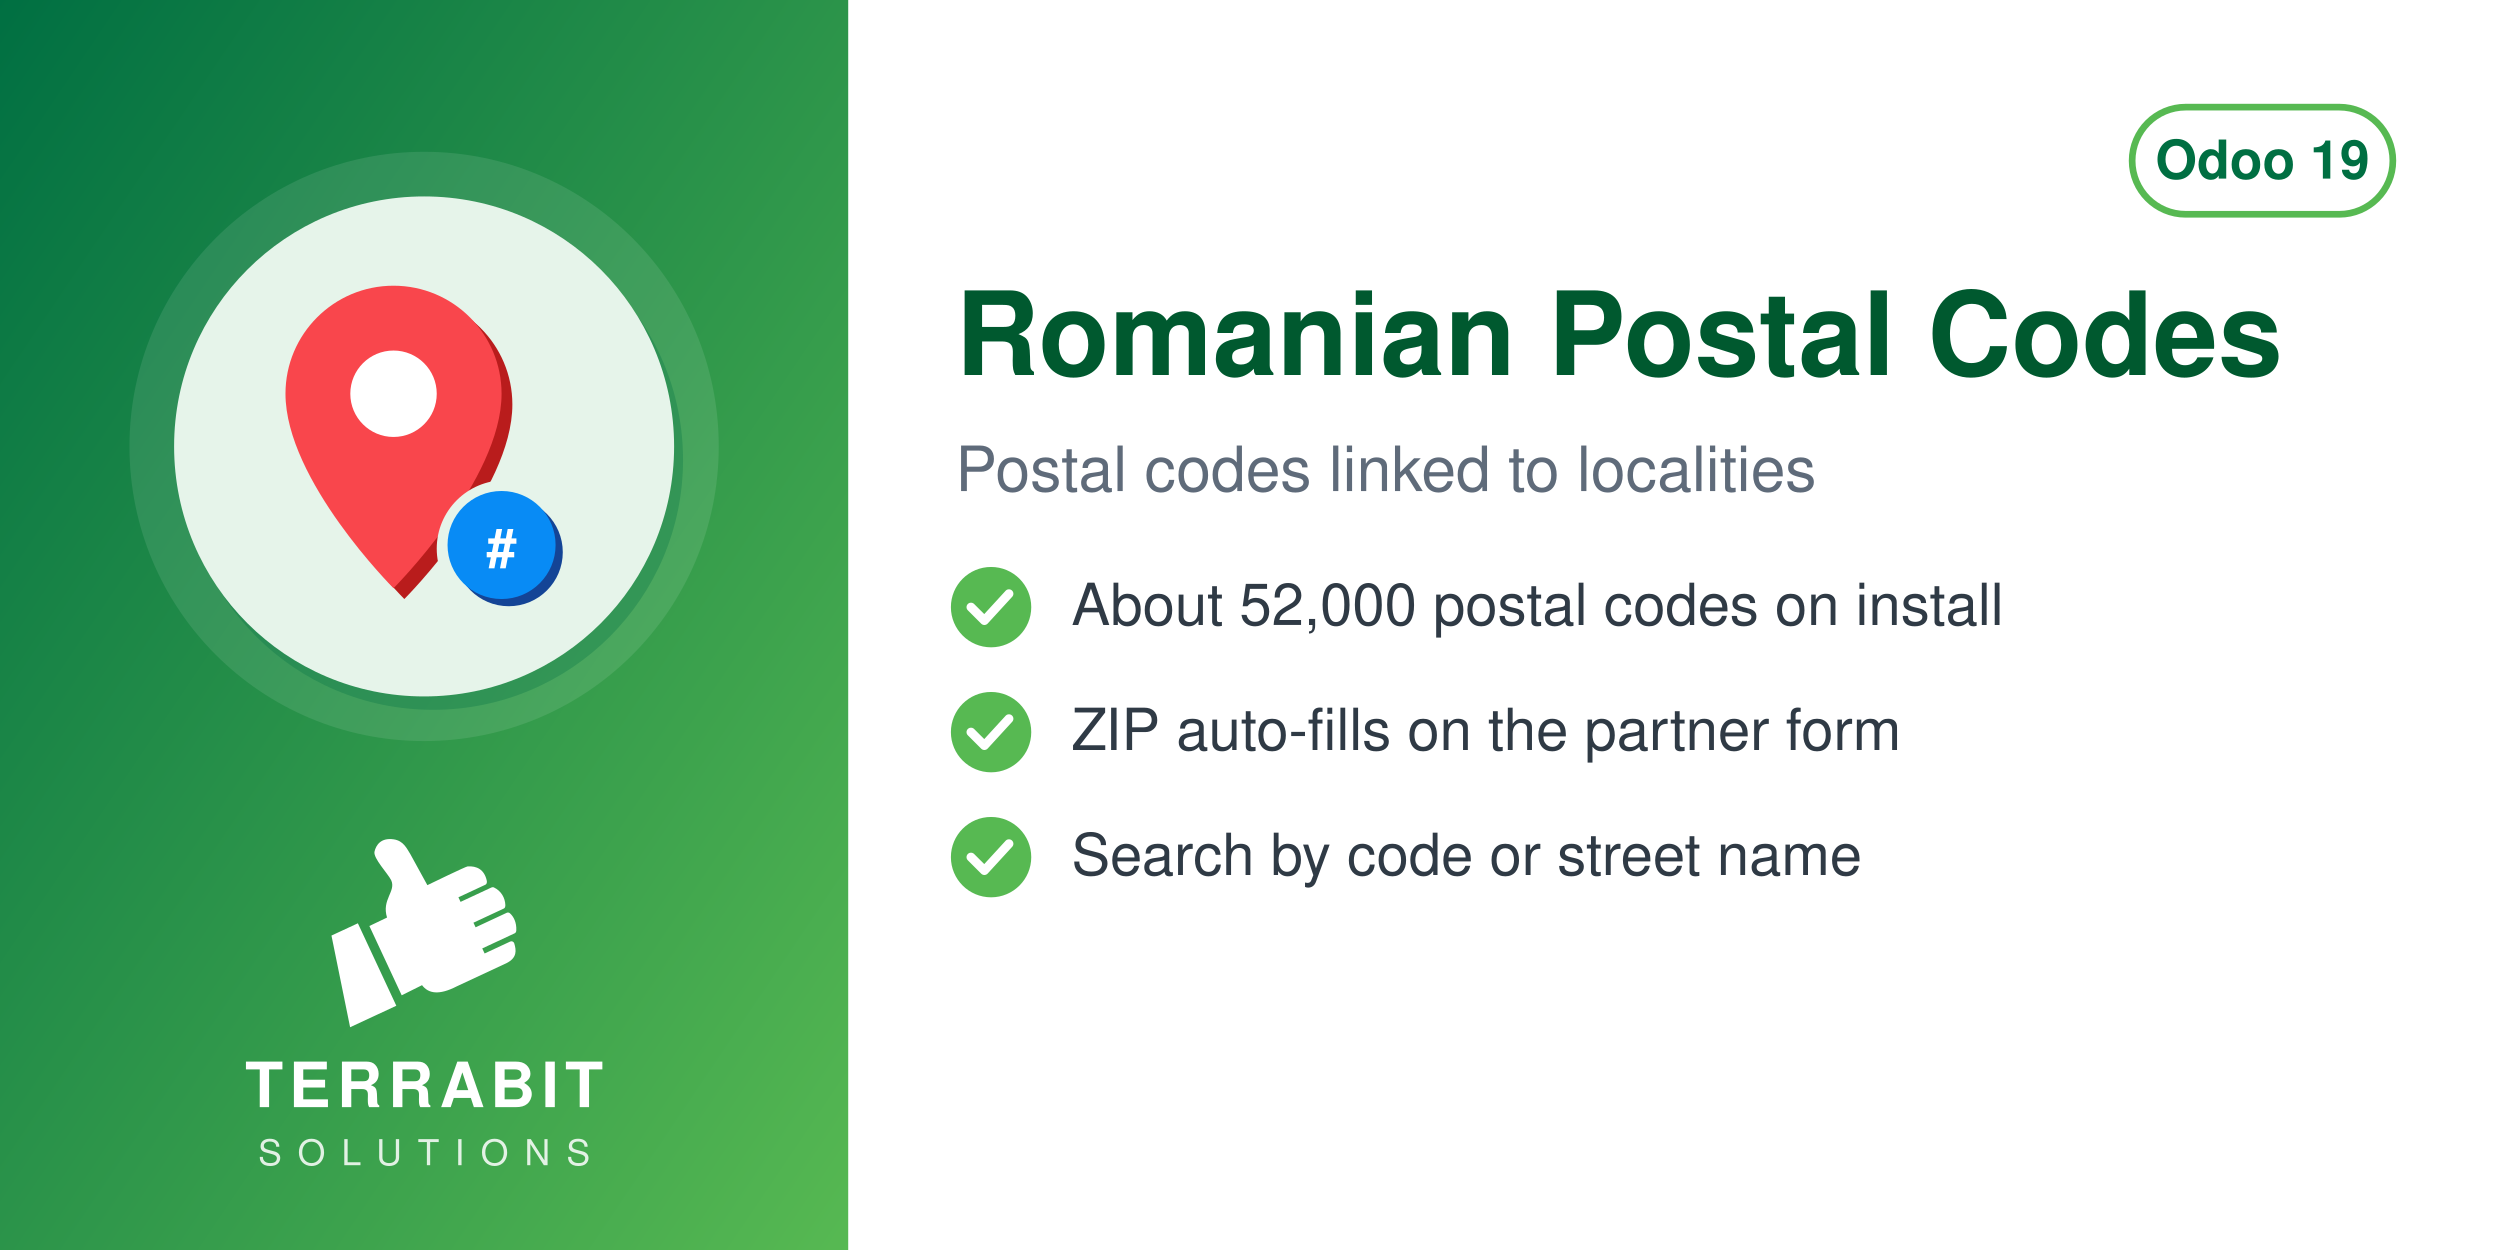
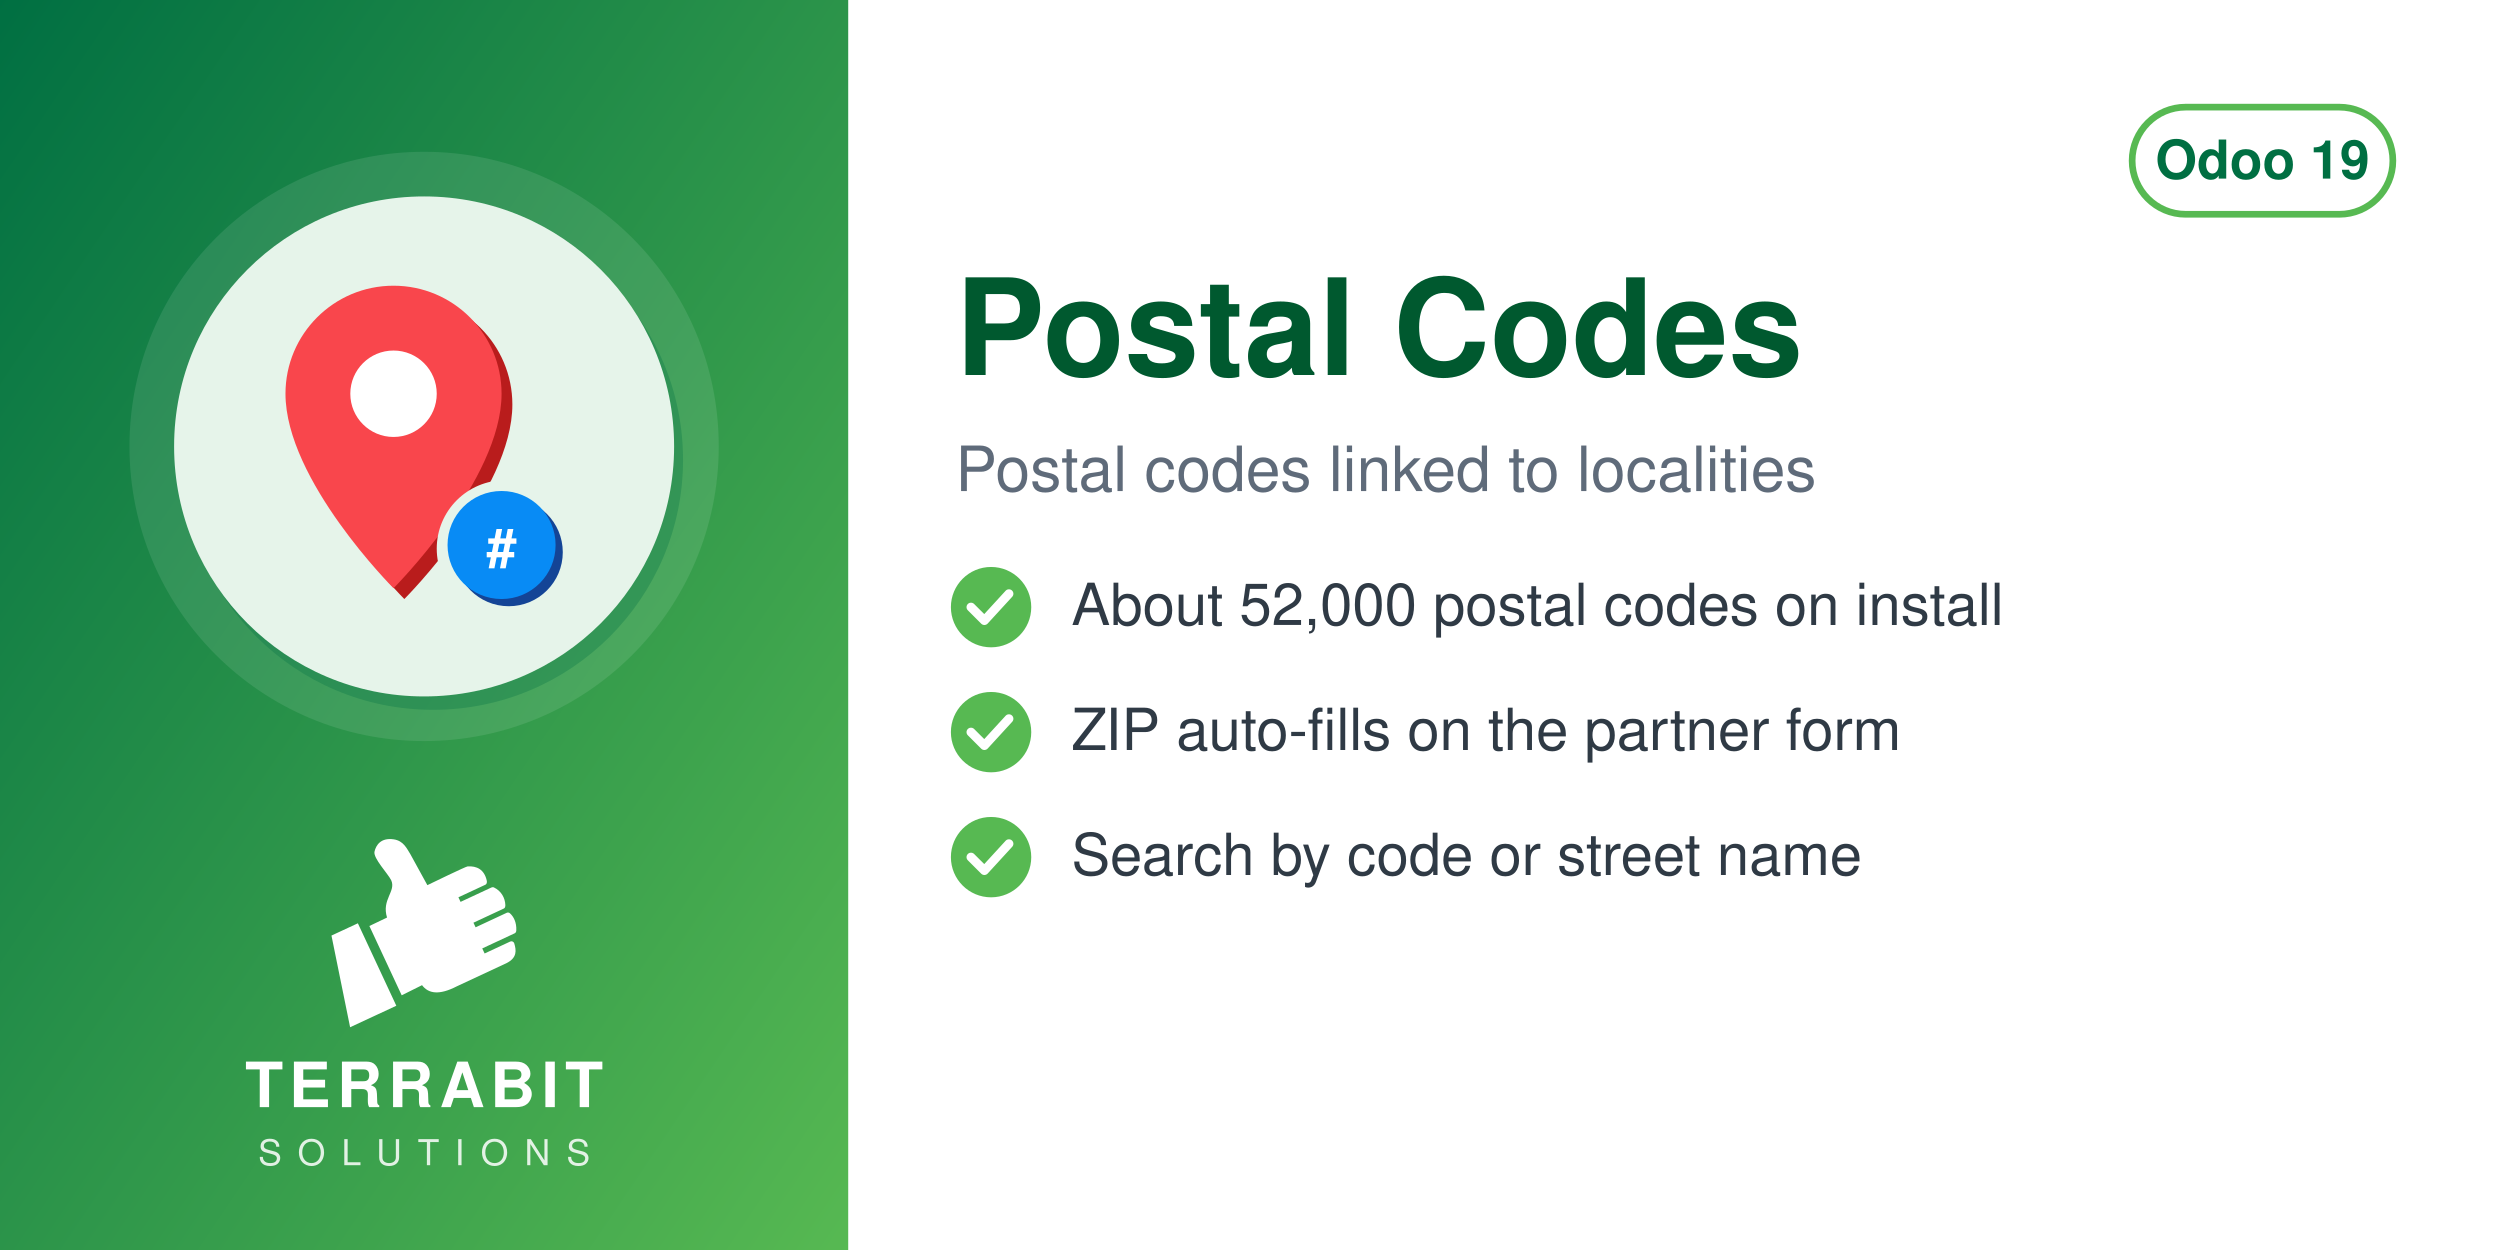
<svg xmlns="http://www.w3.org/2000/svg" width="560" height="280" viewBox="0 0 560 280">
  <defs>
    <linearGradient id="g" x1="0" y1="0" x2="1" y2="1">
      <stop offset="0" stop-color="#006F42" />
      <stop offset="1" stop-color="#57B952" />
    </linearGradient>
  </defs>
  <rect width="560" height="280" fill="#FFFFFF" />
  <rect width="190" height="280" fill="url(#g)" />
  <circle cx="95.0" cy="100" r="66" fill="white" opacity="0.10" />
  <circle cx="97.0" cy="103" r="56" fill="#006F42" opacity="0.30" />
  <circle cx="95.0" cy="100" r="56" fill="#E6F4EA" />
  <svg x="54.0" y="59.0" width="82" height="82" viewBox="0 0 100 100" preserveAspectRatio="xMidYMid meet">
    <g transform="translate(-3.61,2.16) scale(0.9838)">
      <defs>
        <mask id="mi-cut" maskUnits="userSpaceOnUse" x="-20" y="-20" width="140" height="140">
          <rect x="-20" y="-20" width="140" height="140" fill="#fff" />
          <circle cx="77" cy="77" r="19" fill="#000" />
        </mask>
      </defs>
      <g mask="url(#mi-cut)">
        <g transform="translate(3,3)" fill="#B91C1C">
          <path d="M46,4 a30,30 0 0 1 30,30 c0,24 -30,54 -30,54 c0,0 -30,-30 -30,-54 a30,30 0 0 1 30,-30z" />
        </g>
        <g fill="#F9464C">
          <path d="M46,4 a30,30 0 0 1 30,30 c0,24 -30,54 -30,54 c0,0 -30,-30 -30,-54 a30,30 0 0 1 30,-30z" />
        </g>
        <circle cx="46" cy="34" r="12" fill="#FFFFFF" />
      </g>
      <circle cx="78" cy="78" r="15" fill="#144496" />
      <circle cx="76" cy="76" r="15" fill="#088BF5" />
      <text x="76" y="82" font-family="Helvetica, Arial, sans-serif" font-weight="bold" font-size="15" fill="#FFFFFF" text-anchor="middle">#</text>
    </g>
  </svg>
  <svg x="72.0" y="186" width="46" height="46" viewBox="4045 2535 3400 3400" preserveAspectRatio="xMidYMid meet">
    <path fill="#FFFFFF" d="M4648.32 4073.59l636.59 1365.17 -765.09 355.96 -308.63 -1517.87 437.13 -203.26zm725.61 1192.32l336.75 -167.88c105.65,140.85 282.69,170.72 576.82,18.8l819.92 -382.33c181.4,-90.13 164.26,-214.57 130.07,-328.43 -4.28,-14.25 -13.68,-24.81 -27.34,-30.7 -13.67,-5.89 -27.61,-5.11 -41.09,1.18l-422.32 196.93 -39.04 -83.72 538.07 -250.91c16.64,-7.76 24.7,-27.69 25.58,-46.04 6.48,-134.33 -44.36,-230.89 -105.84,-285.23 -15.2,-13.44 -35.71,-15.59 -54.12,-7l-513.92 239.64 -35.6 -76.34 506.31 -236.1c17.69,-8.25 22.52,-36.93 21.83,-56.45 -4.1,-117.31 -67.62,-232.74 -187.72,-290.66 -13.94,-6.72 -28.64,-6.36 -42.69,0.19l-511.21 238.38 -35.37 -75.86 448.98 -209.36c20.44,-9.53 25.81,-42.28 21.02,-64.32 -41.02,-189.07 -167.92,-247.8 -318.14,-237.87 -29.39,1.94 -589.86,273.16 -665.95,310.54l-281.84 -513.57c-59.06,-93.13 -112.7,-221.7 -276.47,-245.13 -211.24,-30.22 -291.56,94.38 -316.89,203.13 -25.32,108.75 223.84,365.99 276.05,473.69 85.52,184.27 -161.86,318.11 -68.41,617.99l-292.54 139.94 535.09 1147.51z" />
  </svg>
  <text x="95.0" y="248" text-anchor="middle" font-family="Helvetica,Arial,sans-serif" font-size="14" font-weight="800" letter-spacing="1.4" fill="white">TERRABIT</text>
  <text x="95.0" y="261" text-anchor="middle" font-family="Helvetica,Arial,sans-serif" font-size="8" font-weight="500" letter-spacing="3.6" fill="white" opacity="0.85">SOLUTIONS</text>
  <g>
    <rect x="477.6" y="24" width="58.4" height="24" rx="12" fill="none" stroke="#57B952" stroke-width="1.5" />
    <text x="506.8" y="40" text-anchor="middle" font-family="Helvetica,Arial,sans-serif" font-size="12" font-weight="700" fill="#006F42">Odoo 19</text>
  </g>
-   <text x="214" y="84" font-family="Helvetica,Arial,sans-serif" font-size="26" font-weight="700" fill="#00592F">Romanian Postal Codes</text>
+   <text x="214" y="84" font-family="Helvetica,Arial,sans-serif" font-size="30" font-weight="700" fill="#00592F">Postal Codes</text>
  <text x="214" y="110" font-family="Helvetica,Arial,sans-serif" font-size="14" fill="#5F6B7A">Postal codes linked to localities</text>
  <circle cx="222" cy="136" r="9" fill="#57B952" />
  <path d="M217.5 136 l3 3 l5.5 -6" fill="none" stroke="white" stroke-width="2" stroke-linecap="round" stroke-linejoin="round" />
  <text x="240" y="140" font-family="Helvetica,Arial,sans-serif" font-size="13" fill="#2F3A45">About 52,000 postal codes on install</text>
  <circle cx="222" cy="164" r="9" fill="#57B952" />
  <path d="M217.5 164 l3 3 l5.5 -6" fill="none" stroke="white" stroke-width="2" stroke-linecap="round" stroke-linejoin="round" />
  <text x="240" y="168" font-family="Helvetica,Arial,sans-serif" font-size="13" fill="#2F3A45">ZIP auto-fills on the partner form</text>
  <circle cx="222" cy="192" r="9" fill="#57B952" />
  <path d="M217.5 192 l3 3 l5.5 -6" fill="none" stroke="white" stroke-width="2" stroke-linecap="round" stroke-linejoin="round" />
  <text x="240" y="196" font-family="Helvetica,Arial,sans-serif" font-size="13" fill="#2F3A45">Search by code or street name</text>
</svg>
